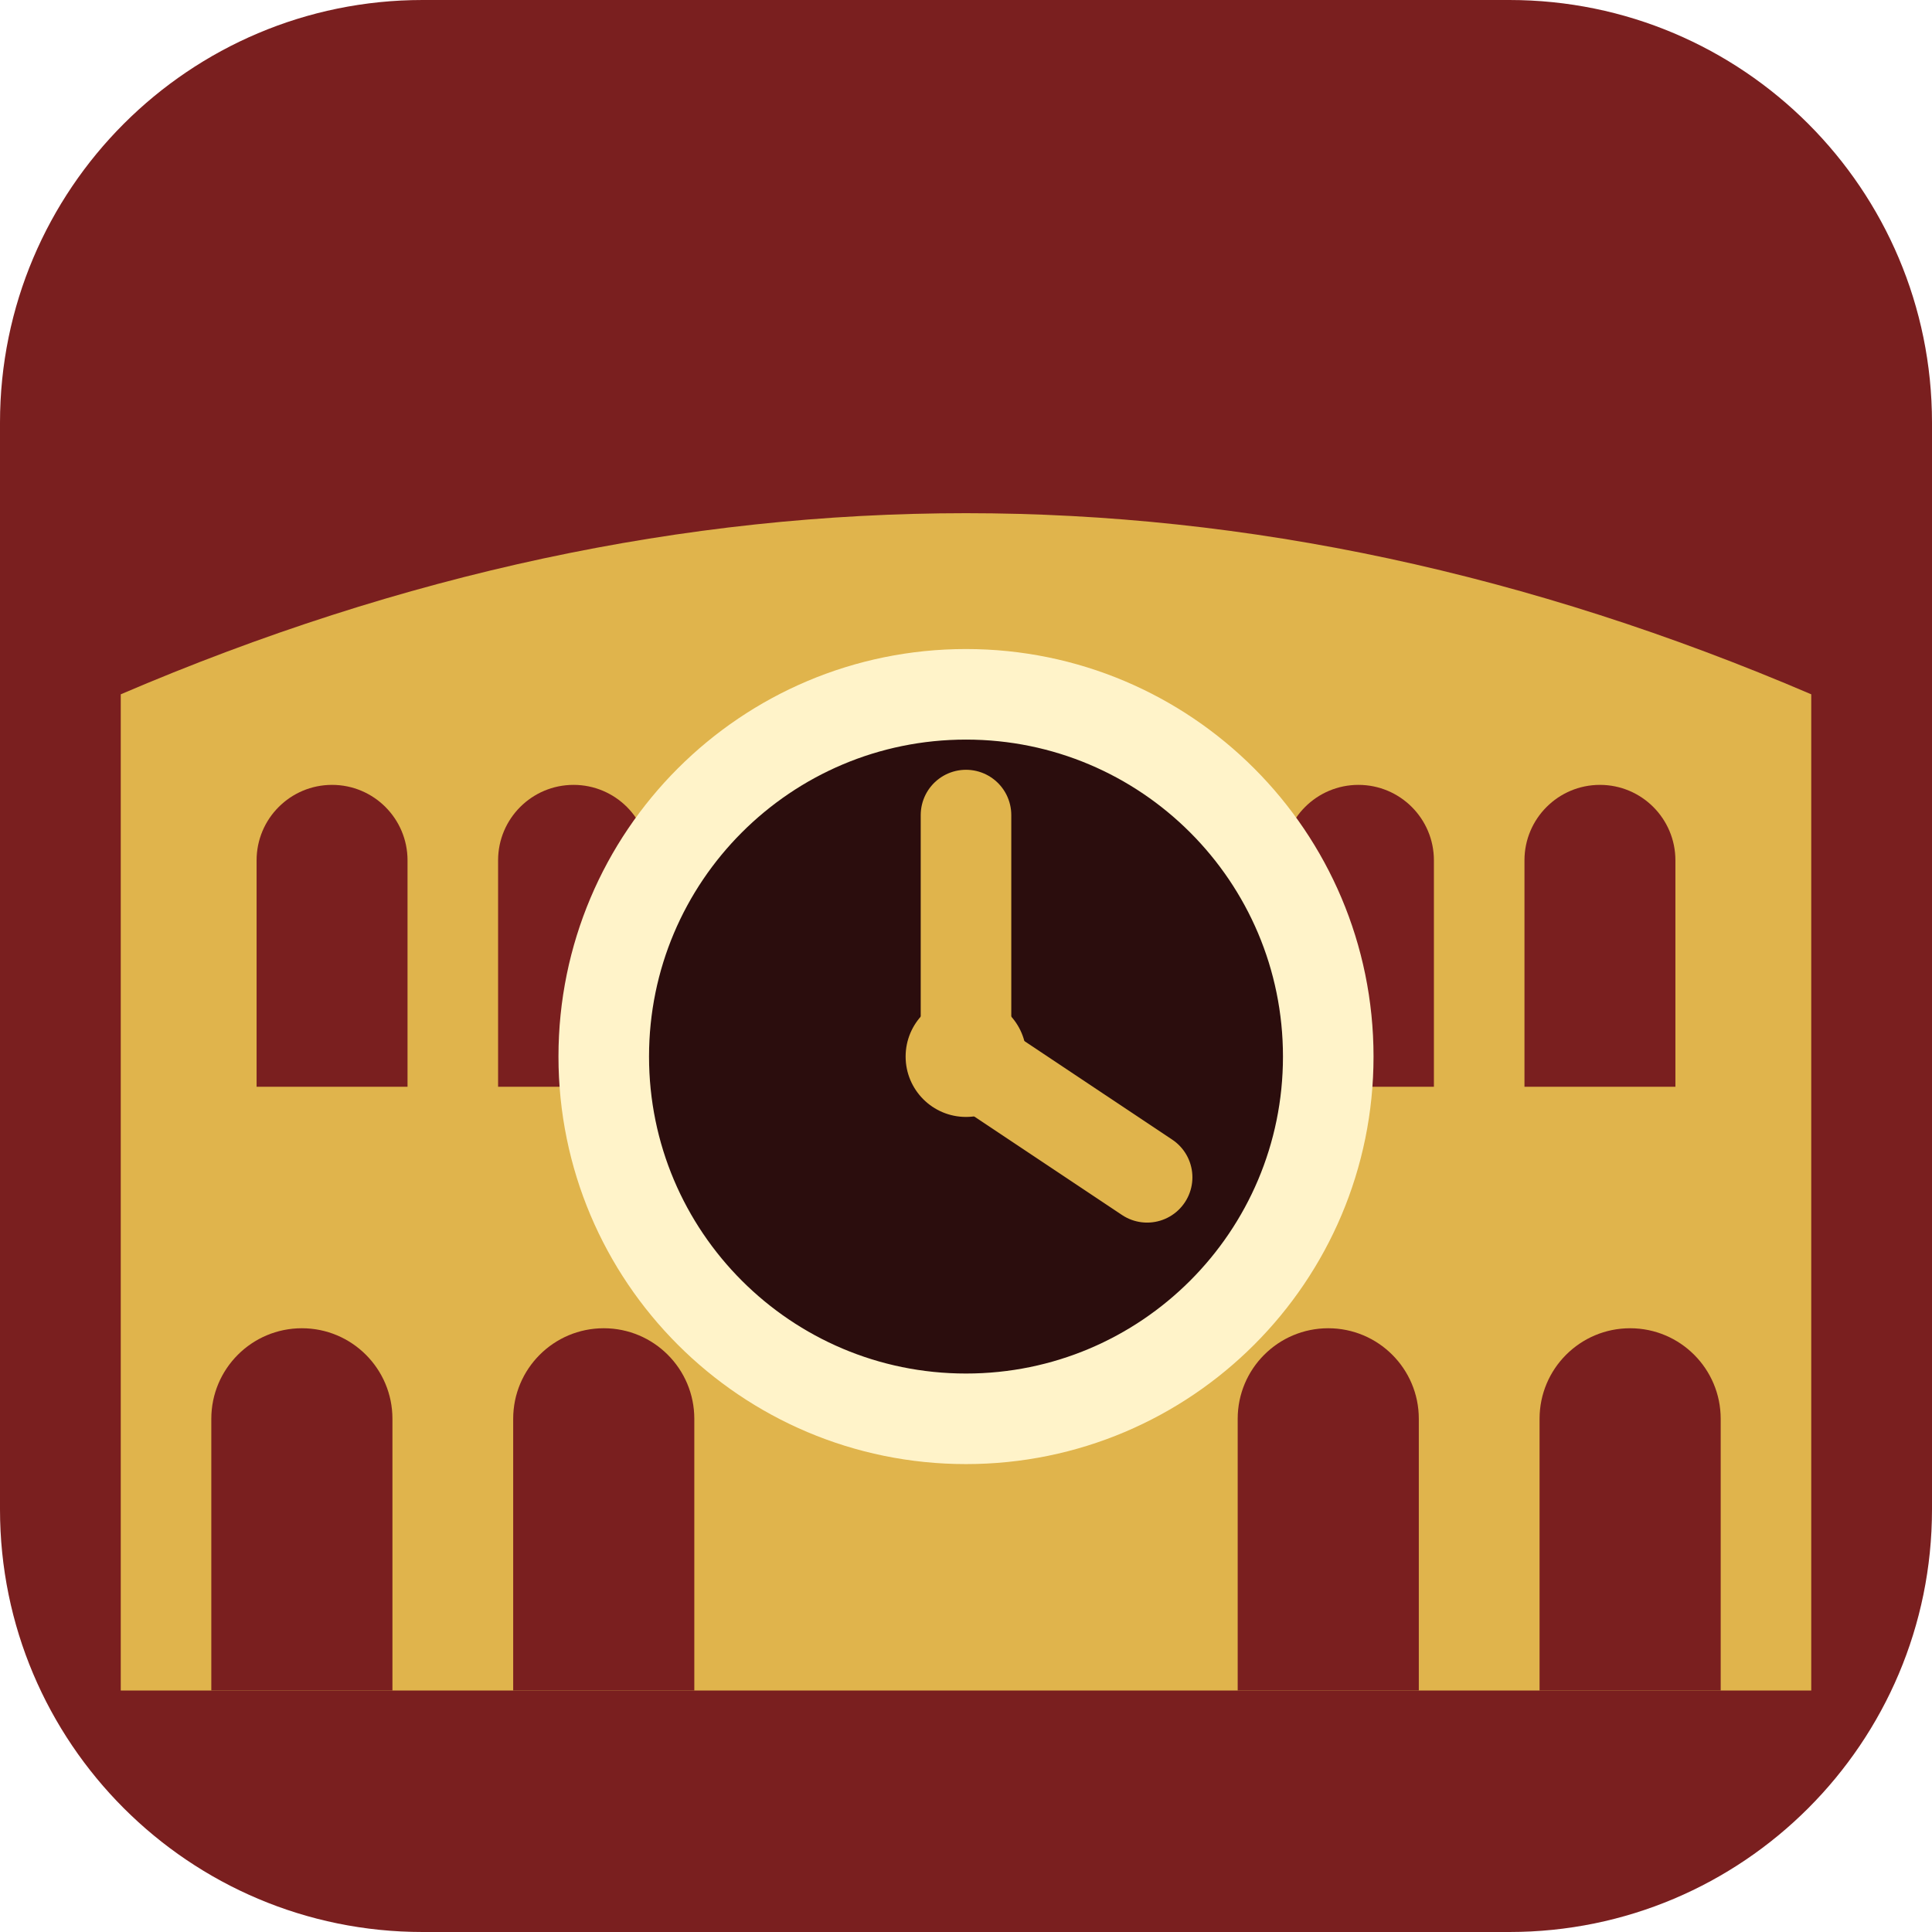
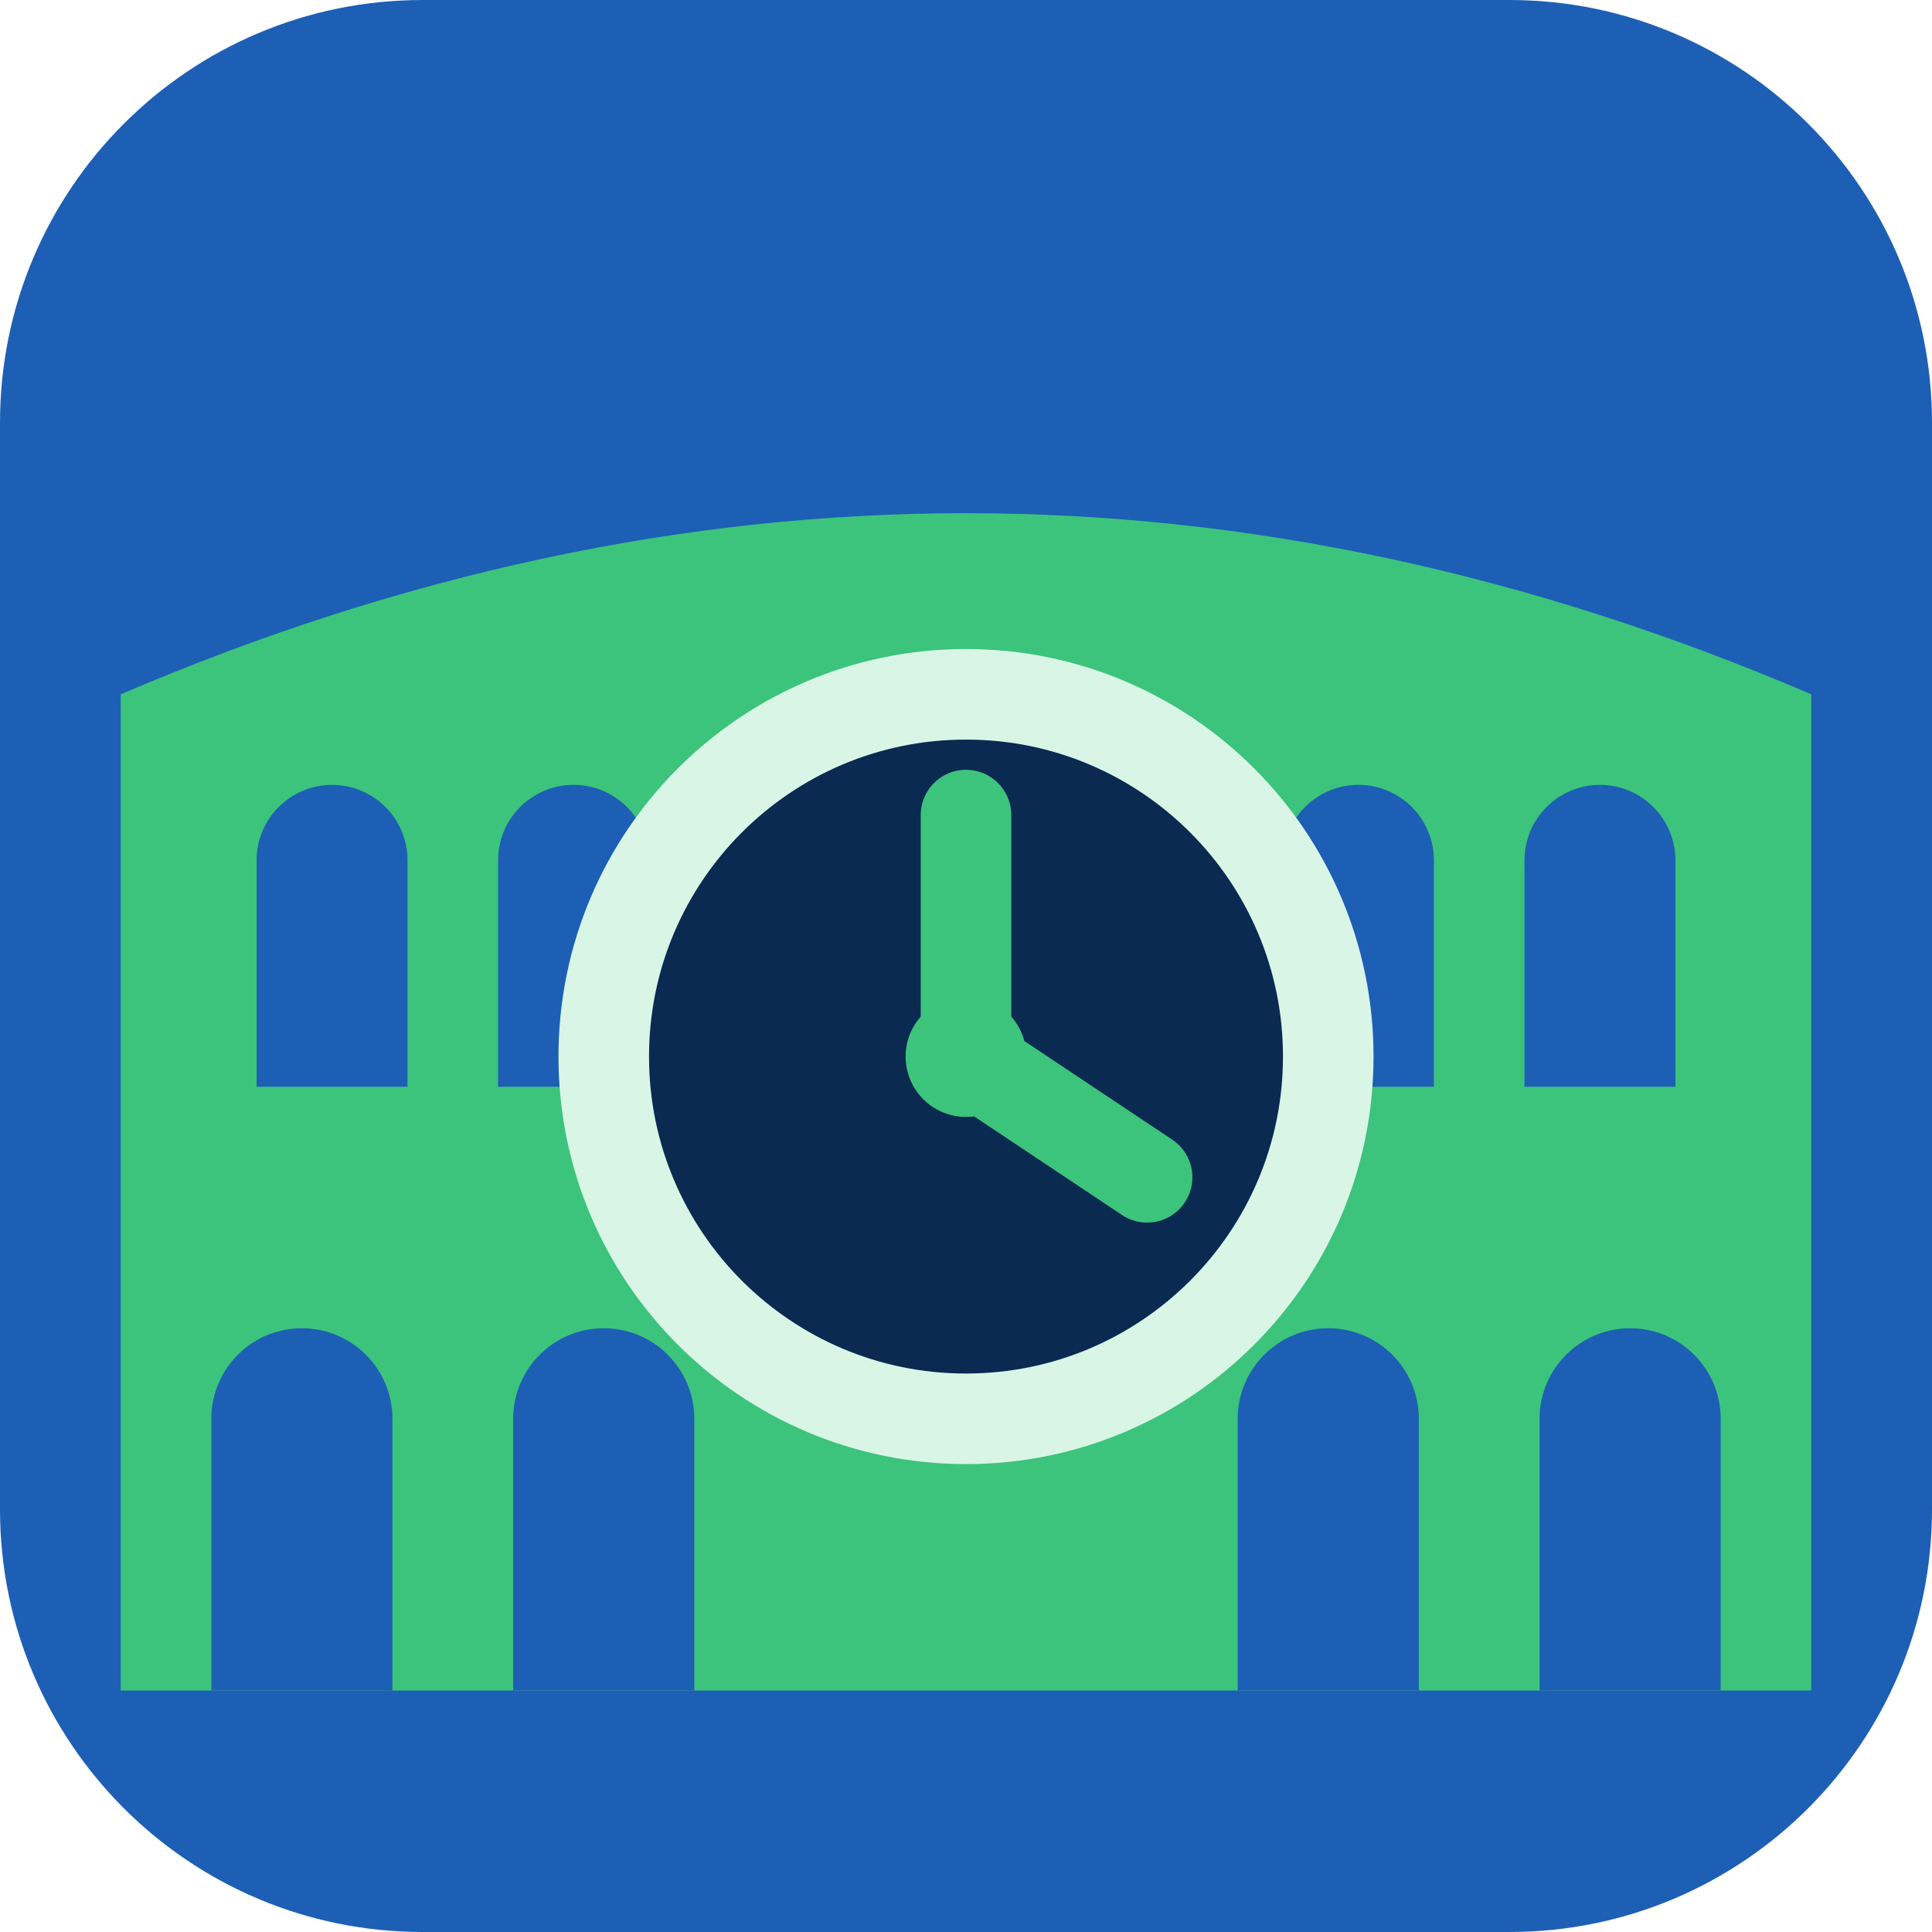
<svg xmlns="http://www.w3.org/2000/svg" viewBox="0 0 64 64">
-   <rect width="64" height="64" rx="14" fill="#7a1f1f" />
-   <path d="M4 23Q32 11 60 23V56H4Z" fill="#e0b44c" />
-   <g fill="#7a1f1f">
+   <rect width="64" height="64" rx="14" fill="#1d5fb4" />
+   <path d="M4 23Q32 11 60 23V56H4Z" fill="#3cc47c" />
+   <g fill="#1d5fb4">
    <path d="M8.5 36V28.5a2.5 2.5 0 0 1 5 0V36Z" />
    <path d="M16.5 36V28.5a2.5 2.5 0 0 1 5 0V36Z" />
    <path d="M42.5 36V28.5a2.5 2.5 0 0 1 5 0V36Z" />
    <path d="M50.5 36V28.5a2.5 2.5 0 0 1 5 0V36Z" />
    <path d="M7 56V47a3 3 0 0 1 6 0V56Z" />
    <path d="M17 56V47a3 3 0 0 1 6 0V56Z" />
    <path d="M41 56V47a3 3 0 0 1 6 0V56Z" />
    <path d="M51 56V47a3 3 0 0 1 6 0V56Z" />
  </g>
-   <circle cx="32" cy="35" r="12" fill="#2b0d0d" stroke="#fff3c9" stroke-width="3" />
-   <g stroke="#e0b44c" stroke-linecap="round" stroke-width="3">
+   <circle cx="32" cy="35" r="12" fill="#0b2a52" stroke="#d9f5e6" stroke-width="3" />
+   <g stroke="#3cc47c" stroke-linecap="round" stroke-width="3">
    <path d="M32 35V27" />
    <path d="M32 35l6 4" />
  </g>
-   <circle cx="32" cy="35" r="2" fill="#e0b44c" />
+   <circle cx="32" cy="35" r="2" fill="#3cc47c" />
</svg>
